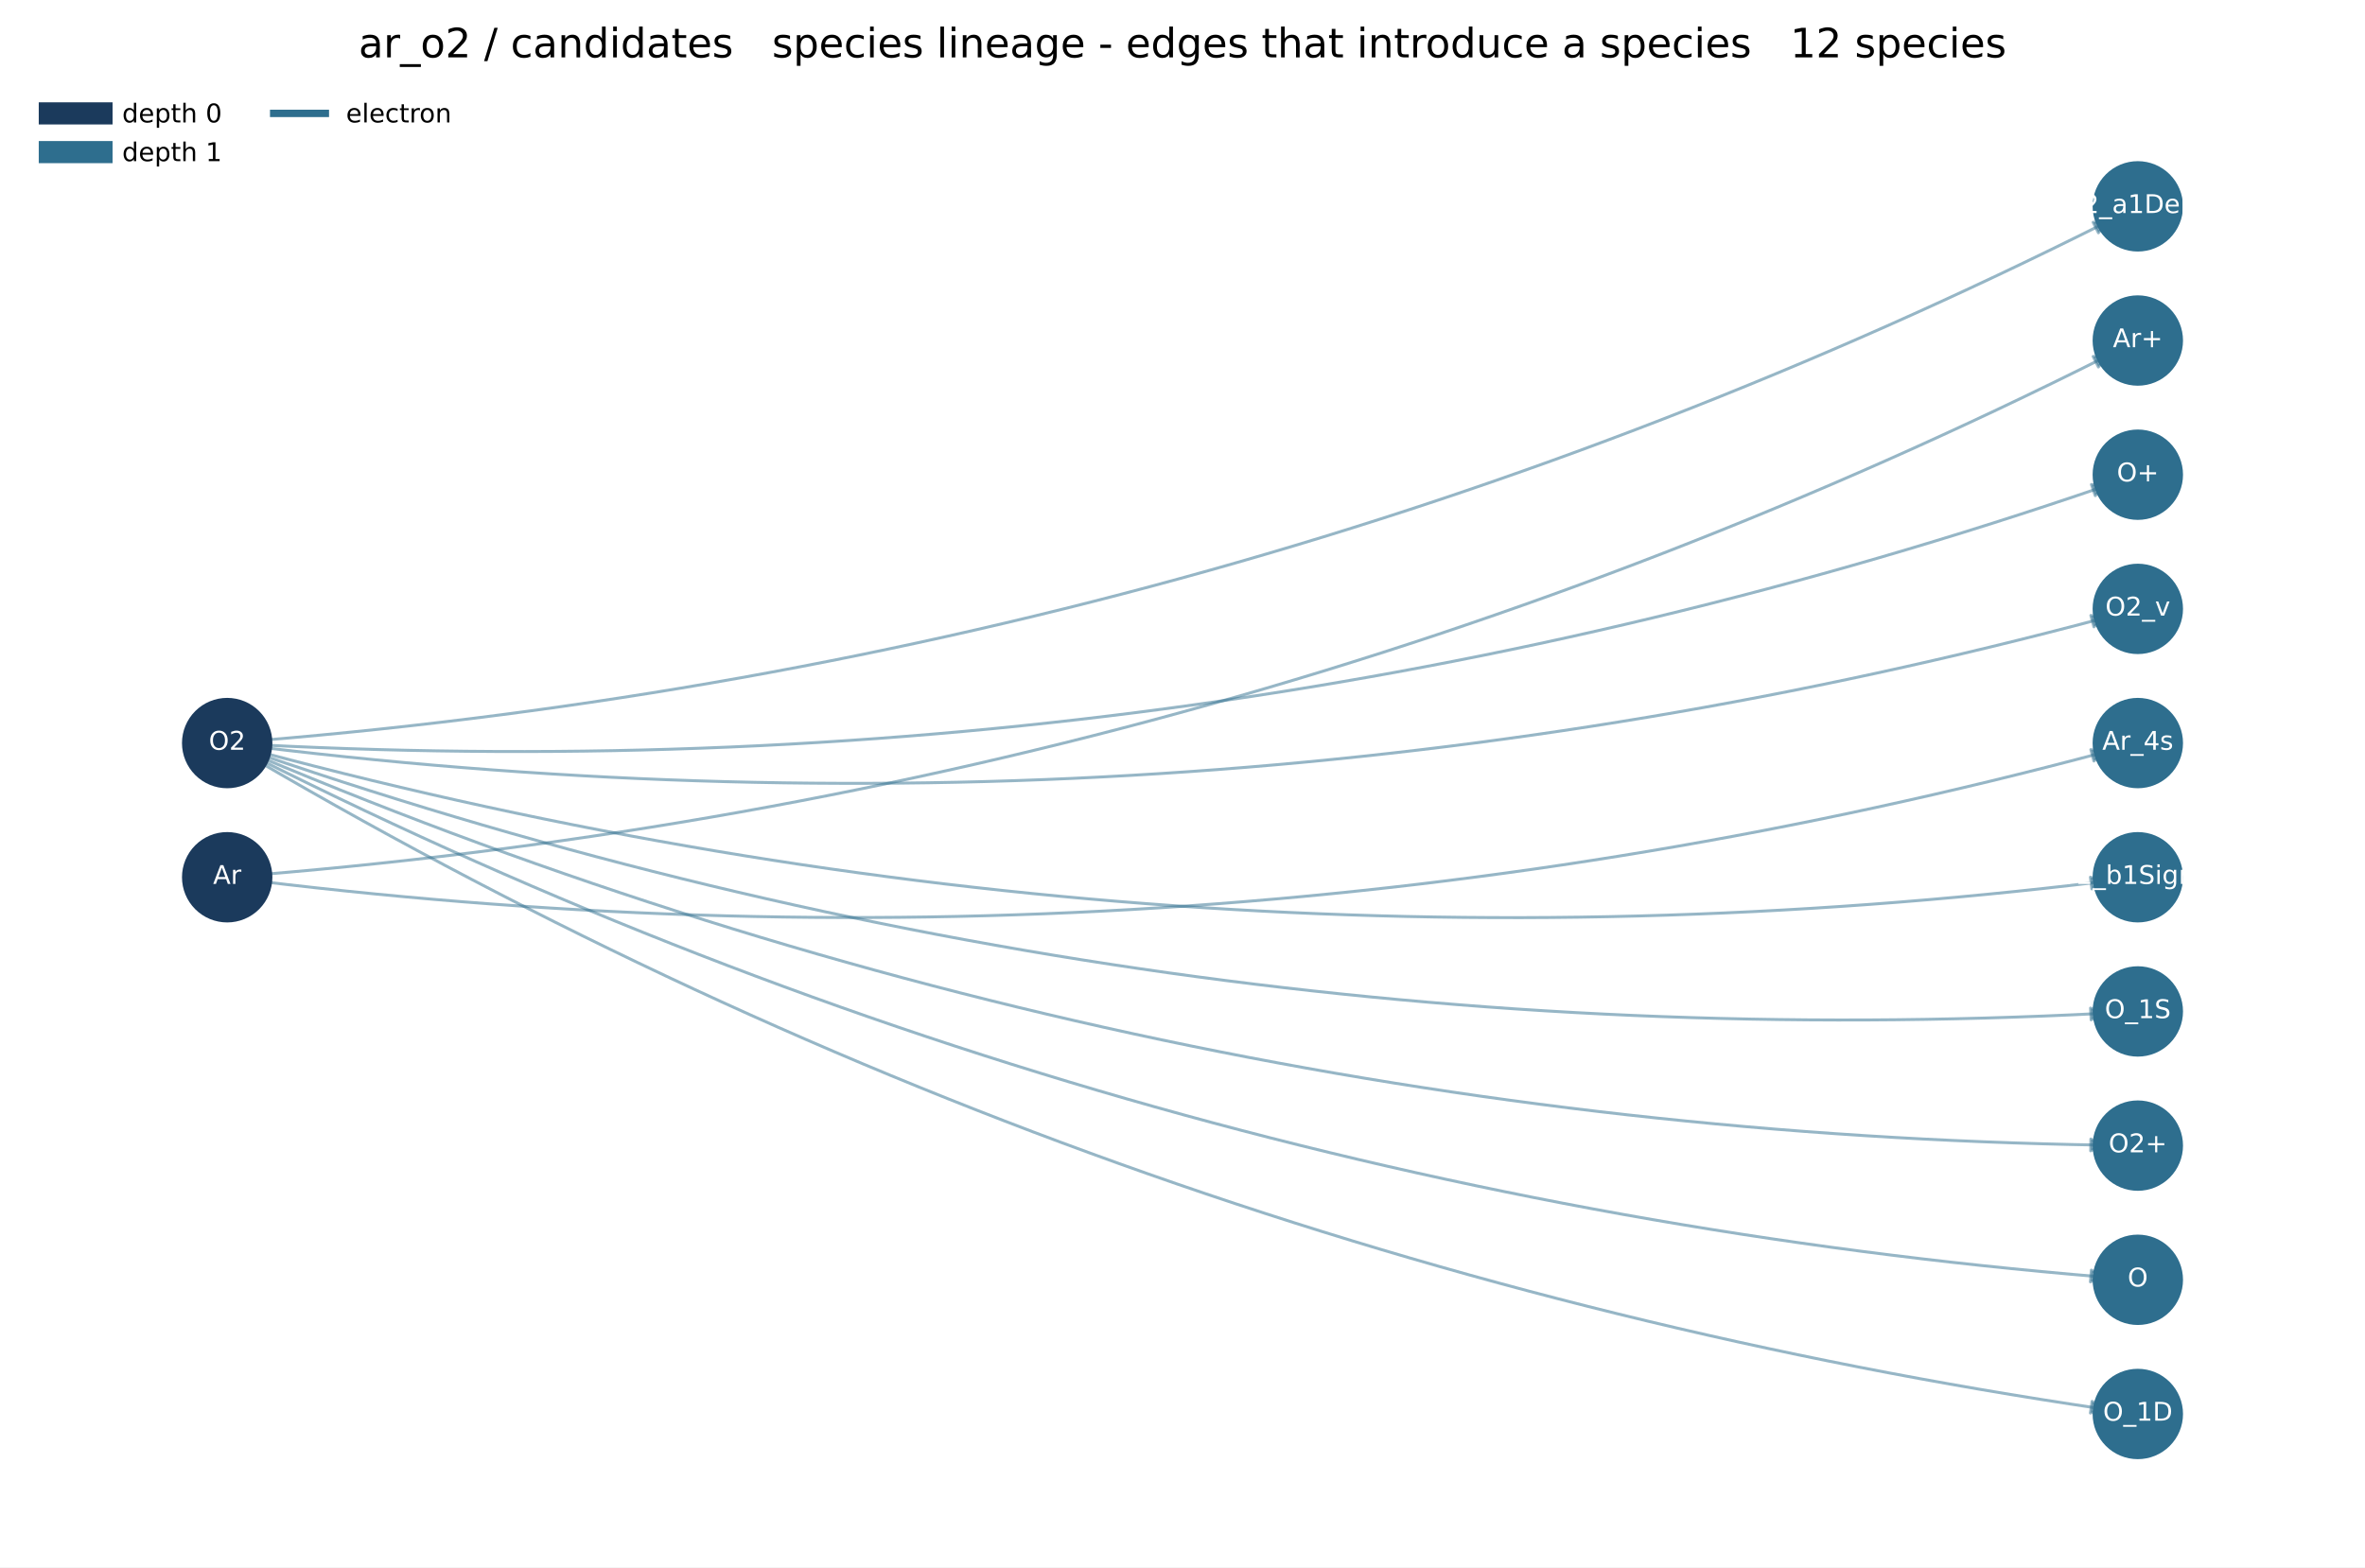
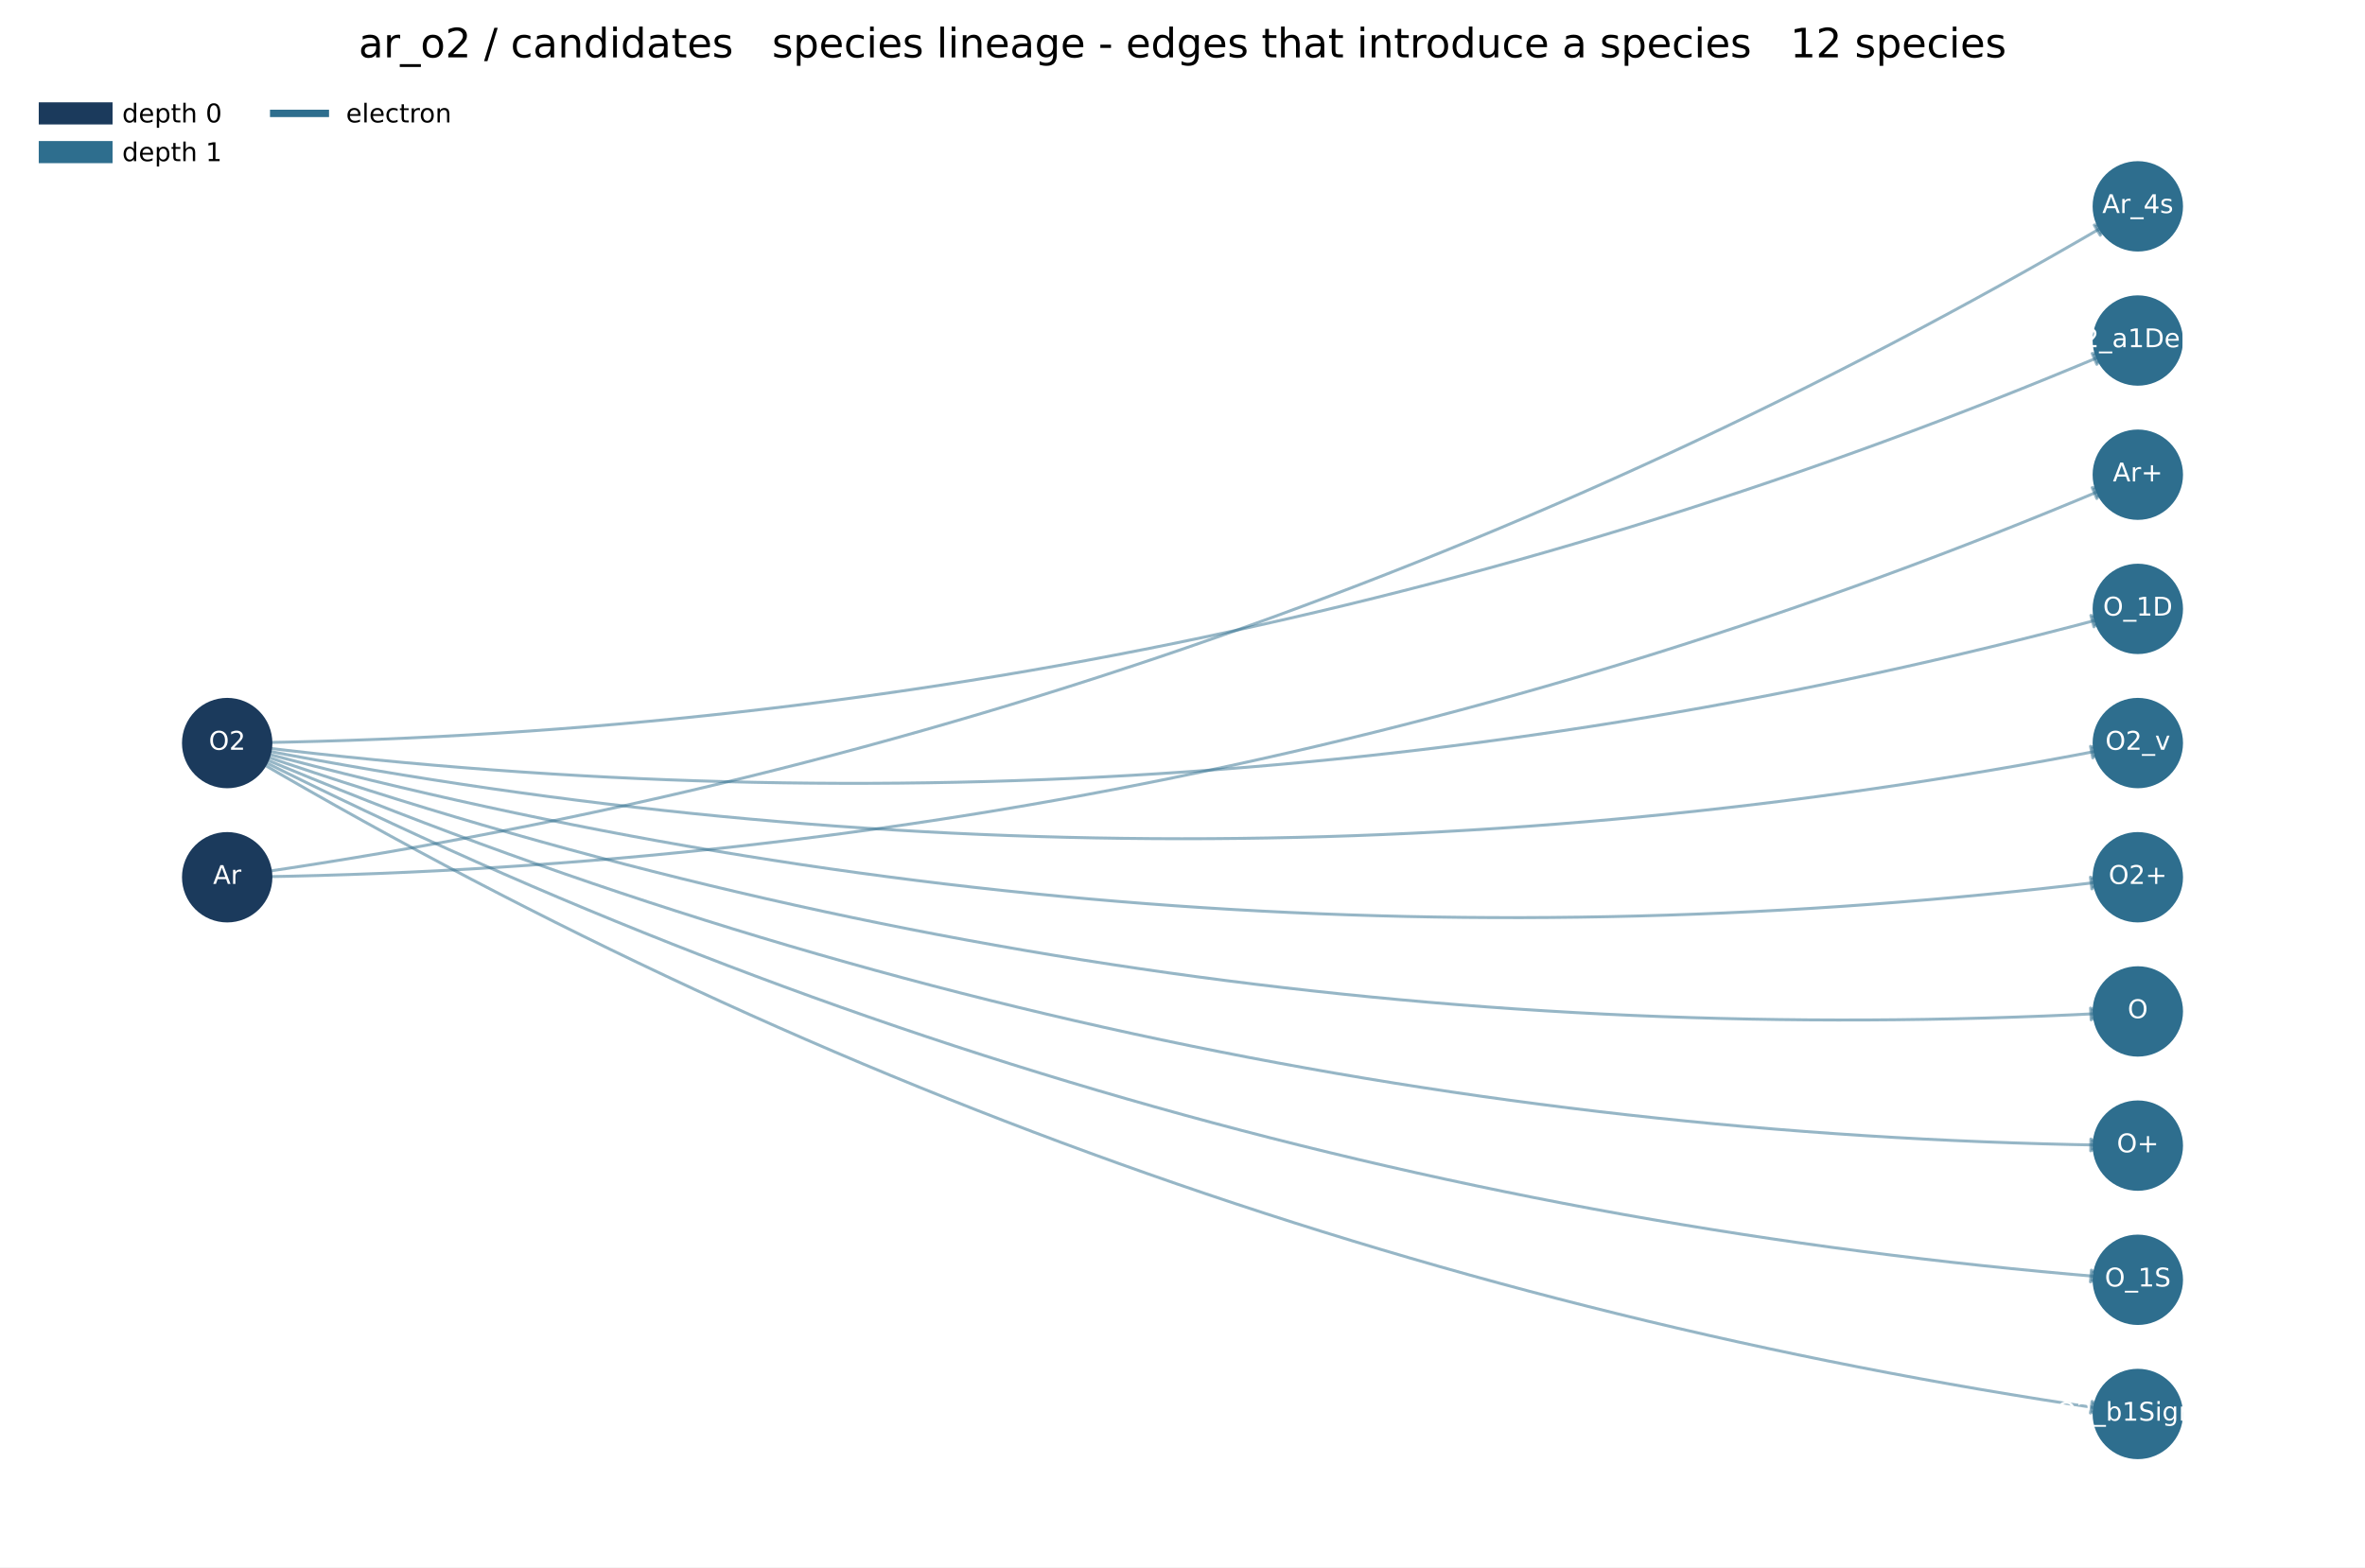
<svg xmlns="http://www.w3.org/2000/svg" xmlns:xlink="http://www.w3.org/1999/xlink" width="640.8pt" height="424.801pt" viewBox="0 0 640.8 424.801" version="1.1">
  <defs>
    <style type="text/css">*{stroke-linejoin: round; stroke-linecap: butt}</style>
  </defs>
  <g id="figure_1">
    <g id="patch_1">
      <path d="M 0 424.801  L 640.8 424.801  L 640.8 0  L 0 0  z " style="fill: #ffffff" />
    </g>
    <g id="axes_1">
      <g id="patch_2">
-         <path d="M 70.154 238.836  Q 323.923 269.68 570.023 203.889  " clip-path="url(#p7e09a25375)" style="fill: none; stroke: #2e6e8e; stroke-opacity: 0.5; stroke-width: 0.8; stroke-linecap: round" />
-         <path d="M 566.518 203.17  L 570.023 203.889  L 567.345 206.261  z " clip-path="url(#p7e09a25375)" style="fill: #2e6e8e; fill-opacity: 0.5; stroke: #2e6e8e; stroke-opacity: 0.5; stroke-width: 0.8; stroke-linecap: round" />
+         <path d="M 70.125 236.526  Q 338.029 197.035 571.011 60.77  " clip-path="url(#pfaa861b719)" style="fill: none; stroke: #2e6e8e; stroke-opacity: 0.5; stroke-width: 0.8; stroke-linecap: round" />
+         <path d="M 567.441 61.005  L 571.011 60.77  L 569.057 63.767  z " clip-path="url(#pfaa861b719)" style="fill: #2e6e8e; fill-opacity: 0.5; stroke: #2e6e8e; stroke-opacity: 0.5; stroke-width: 0.8; stroke-linecap: round" />
      </g>
      <g id="patch_3">
-         <path d="M 70.189 237.075  Q 334.493 215.187 570.714 96.604  " clip-path="url(#p7e09a25375)" style="fill: none; stroke: #2e6e8e; stroke-opacity: 0.5; stroke-width: 0.8; stroke-linecap: round" />
-         <path d="M 567.136 96.61  L 570.714 96.604  L 568.572 99.47  z " clip-path="url(#p7e09a25375)" style="fill: #2e6e8e; fill-opacity: 0.5; stroke: #2e6e8e; stroke-opacity: 0.5; stroke-width: 0.8; stroke-linecap: round" />
+         <path d="M 70.216 237.647  Q 330.966 233.345 570.451 132.396  " clip-path="url(#pfaa861b719)" style="fill: none; stroke: #2e6e8e; stroke-opacity: 0.5; stroke-width: 0.8; stroke-linecap: round" />
+         <path d="M 566.881 132.164  L 570.451 132.396  L 568.124 135.113  z " clip-path="url(#pfaa861b719)" style="fill: #2e6e8e; fill-opacity: 0.5; stroke: #2e6e8e; stroke-opacity: 0.5; stroke-width: 0.8; stroke-linecap: round" />
      </g>
      <g id="patch_4">
-         <path d="M 70.189 200.707  Q 334.493 178.819 570.714 60.237  " clip-path="url(#p7e09a25375)" style="fill: none; stroke: #2e6e8e; stroke-opacity: 0.5; stroke-width: 0.8; stroke-linecap: round" />
-         <path d="M 567.136 60.243  L 570.714 60.237  L 568.572 63.102  z " clip-path="url(#p7e09a25375)" style="fill: #2e6e8e; fill-opacity: 0.5; stroke: #2e6e8e; stroke-opacity: 0.5; stroke-width: 0.8; stroke-linecap: round" />
+         <path d="M 70.216 201.28  Q 330.966 196.977 570.451 96.028  " clip-path="url(#pfaa861b719)" style="fill: none; stroke: #2e6e8e; stroke-opacity: 0.5; stroke-width: 0.8; stroke-linecap: round" />
+         <path d="M 566.881 95.797  L 570.451 96.028  L 568.124 98.746  z " clip-path="url(#pfaa861b719)" style="fill: #2e6e8e; fill-opacity: 0.5; stroke: #2e6e8e; stroke-opacity: 0.5; stroke-width: 0.8; stroke-linecap: round" />
      </g>
      <g id="patch_5">
-         <path d="M 69.92 203.66  Q 316.884 269.681 569.765 238.943  " clip-path="url(#p7e09a25375)" style="fill: none; stroke: #2e6e8e; stroke-opacity: 0.5; stroke-width: 0.8; stroke-linecap: round" />
-         <path d="M 566.395 237.741  L 569.765 238.943  L 566.781 240.917  z " clip-path="url(#p7e09a25375)" style="fill: #2e6e8e; fill-opacity: 0.5; stroke: #2e6e8e; stroke-opacity: 0.5; stroke-width: 0.8; stroke-linecap: round" />
+         <path d="M 69.017 205.789  Q 302.77 342.505 569.79 381.866  " clip-path="url(#pfaa861b719)" style="fill: none; stroke: #2e6e8e; stroke-opacity: 0.5; stroke-width: 0.8; stroke-linecap: round" />
+         <path d="M 566.857 379.817  L 569.79 381.866  L 566.391 382.982  z " clip-path="url(#pfaa861b719)" style="fill: #2e6e8e; fill-opacity: 0.5; stroke: #2e6e8e; stroke-opacity: 0.5; stroke-width: 0.8; stroke-linecap: round" />
      </g>
      <g id="patch_6">
-         <path d="M 69.526 204.784  Q 309.835 306.08 569.691 310.368  " clip-path="url(#p7e09a25375)" style="fill: none; stroke: #2e6e8e; stroke-opacity: 0.5; stroke-width: 0.8; stroke-linecap: round" />
-         <path d="M 566.518 308.715  L 569.691 310.368  L 566.465 311.915  z " clip-path="url(#p7e09a25375)" style="fill: #2e6e8e; fill-opacity: 0.5; stroke: #2e6e8e; stroke-opacity: 0.5; stroke-width: 0.8; stroke-linecap: round" />
+         <path d="M 69.92 203.66  Q 316.884 269.681 569.765 238.943  " clip-path="url(#pfaa861b719)" style="fill: none; stroke: #2e6e8e; stroke-opacity: 0.5; stroke-width: 0.8; stroke-linecap: round" />
+         <path d="M 566.395 237.741  L 569.765 238.943  L 566.781 240.917  z " clip-path="url(#pfaa861b719)" style="fill: #2e6e8e; fill-opacity: 0.5; stroke: #2e6e8e; stroke-opacity: 0.5; stroke-width: 0.8; stroke-linecap: round" />
      </g>
      <g id="patch_7">
-         <path d="M 69.284 205.304  Q 306.304 324.289 569.716 346.103  " clip-path="url(#p7e09a25375)" style="fill: none; stroke: #2e6e8e; stroke-opacity: 0.5; stroke-width: 0.8; stroke-linecap: round" />
-         <path d="M 566.659 344.245  L 569.716 346.103  L 566.395 347.434  z " clip-path="url(#p7e09a25375)" style="fill: #2e6e8e; fill-opacity: 0.5; stroke: #2e6e8e; stroke-opacity: 0.5; stroke-width: 0.8; stroke-linecap: round" />
+         <path d="M 69.741 204.234  Q 313.361 287.877 569.705 274.65  " clip-path="url(#pfaa861b719)" style="fill: none; stroke: #2e6e8e; stroke-opacity: 0.5; stroke-width: 0.8; stroke-linecap: round" />
+         <path d="M 566.427 273.217  L 569.705 274.65  L 566.592 276.413  z " clip-path="url(#pfaa861b719)" style="fill: #2e6e8e; fill-opacity: 0.5; stroke: #2e6e8e; stroke-opacity: 0.5; stroke-width: 0.8; stroke-linecap: round" />
      </g>
      <g id="patch_8">
-         <path d="M 69.017 205.789  Q 302.77 342.505 569.79 381.866  " clip-path="url(#p7e09a25375)" style="fill: none; stroke: #2e6e8e; stroke-opacity: 0.5; stroke-width: 0.8; stroke-linecap: round" />
-         <path d="M 566.857 379.817  L 569.79 381.866  L 566.391 382.982  z " clip-path="url(#p7e09a25375)" style="fill: #2e6e8e; fill-opacity: 0.5; stroke: #2e6e8e; stroke-opacity: 0.5; stroke-width: 0.8; stroke-linecap: round" />
+         <path d="M 70.154 202.468  Q 323.923 233.313 570.023 167.521  " clip-path="url(#pfaa861b719)" style="fill: none; stroke: #2e6e8e; stroke-opacity: 0.5; stroke-width: 0.8; stroke-linecap: round" />
+         <path d="M 566.518 166.802  L 570.023 167.521  L 567.345 169.894  z " clip-path="url(#pfaa861b719)" style="fill: #2e6e8e; fill-opacity: 0.5; stroke: #2e6e8e; stroke-opacity: 0.5; stroke-width: 0.8; stroke-linecap: round" />
      </g>
      <g id="patch_9">
-         <path d="M 70.154 202.468  Q 323.923 233.313 570.023 167.521  " clip-path="url(#p7e09a25375)" style="fill: none; stroke: #2e6e8e; stroke-opacity: 0.5; stroke-width: 0.8; stroke-linecap: round" />
-         <path d="M 566.518 166.802  L 570.023 167.521  L 567.345 169.894  z " clip-path="url(#p7e09a25375)" style="fill: #2e6e8e; fill-opacity: 0.5; stroke: #2e6e8e; stroke-opacity: 0.5; stroke-width: 0.8; stroke-linecap: round" />
+         <path d="M 70.053 203.067  Q 320.4 251.493 569.869 203.237  " clip-path="url(#pfaa861b719)" style="fill: none; stroke: #2e6e8e; stroke-opacity: 0.5; stroke-width: 0.8; stroke-linecap: round" />
+         <path d="M 566.423 202.274  L 569.869 203.237  L 567.031 205.416  z " clip-path="url(#pfaa861b719)" style="fill: #2e6e8e; fill-opacity: 0.5; stroke: #2e6e8e; stroke-opacity: 0.5; stroke-width: 0.8; stroke-linecap: round" />
      </g>
      <g id="patch_10">
-         <path d="M 70.206 201.869  Q 327.443 215.141 570.218 131.788  " clip-path="url(#p7e09a25375)" style="fill: none; stroke: #2e6e8e; stroke-opacity: 0.5; stroke-width: 0.8; stroke-linecap: round" />
-         <path d="M 566.671 131.314  L 570.218 131.788  L 567.711 134.341  z " clip-path="url(#p7e09a25375)" style="fill: #2e6e8e; fill-opacity: 0.5; stroke: #2e6e8e; stroke-opacity: 0.5; stroke-width: 0.8; stroke-linecap: round" />
+         <path d="M 69.526 204.784  Q 309.835 306.08 569.691 310.368  " clip-path="url(#pfaa861b719)" style="fill: none; stroke: #2e6e8e; stroke-opacity: 0.5; stroke-width: 0.8; stroke-linecap: round" />
+         <path d="M 566.518 308.715  L 569.691 310.368  L 566.465 311.915  z " clip-path="url(#pfaa861b719)" style="fill: #2e6e8e; fill-opacity: 0.5; stroke: #2e6e8e; stroke-opacity: 0.5; stroke-width: 0.8; stroke-linecap: round" />
      </g>
      <g id="patch_11">
-         <path d="M 69.741 204.234  Q 313.361 287.877 569.705 274.65  " clip-path="url(#p7e09a25375)" style="fill: none; stroke: #2e6e8e; stroke-opacity: 0.5; stroke-width: 0.8; stroke-linecap: round" />
-         <path d="M 566.427 273.217  L 569.705 274.65  L 566.592 276.413  z " clip-path="url(#p7e09a25375)" style="fill: #2e6e8e; fill-opacity: 0.5; stroke: #2e6e8e; stroke-opacity: 0.5; stroke-width: 0.8; stroke-linecap: round" />
+         <path d="M 69.284 205.304  Q 306.304 324.289 569.716 346.103  " clip-path="url(#pfaa861b719)" style="fill: none; stroke: #2e6e8e; stroke-opacity: 0.5; stroke-width: 0.8; stroke-linecap: round" />
+         <path d="M 566.659 344.245  L 569.716 346.103  L 566.395 347.434  z " clip-path="url(#pfaa861b719)" style="fill: #2e6e8e; fill-opacity: 0.5; stroke: #2e6e8e; stroke-opacity: 0.5; stroke-width: 0.8; stroke-linecap: round" />
      </g>
      <g id="PathCollection_1">
        <defs>
-           <path id="C0_0_746ba64395" d="M 0 12.247  C 3.248 12.247 6.364 10.957 8.66 8.66  C 10.957 6.364 12.247 3.248 12.247 -0  C 12.247 -3.248 10.957 -6.364 8.66 -8.66  C 6.364 -10.957 3.248 -12.247 0 -12.247  C -3.248 -12.247 -6.364 -10.957 -8.66 -8.66  C -10.957 -6.364 -12.247 -3.248 -12.247 0  C -12.247 3.248 -10.957 6.364 -8.66 8.66  C -6.364 10.957 -3.248 12.247 0 12.247  z " />
+           <path id="C0_0_d42d33bfbb" d="M 0 12.247  C 3.248 12.247 6.364 10.957 8.66 8.66  C 10.957 6.364 12.247 3.248 12.247 -0  C 12.247 -3.248 10.957 -6.364 8.66 -8.66  C 6.364 -10.957 3.248 -12.247 0 -12.247  C -3.248 -12.247 -6.364 -10.957 -8.66 -8.66  C -10.957 -6.364 -12.247 -3.248 -12.247 0  C -12.247 3.248 -10.957 6.364 -8.66 8.66  C -6.364 10.957 -3.248 12.247 0 12.247  z " />
        </defs>
-         <g clip-path="url(#p7e09a25375)">
-           <use xlink:href="#C0_0_746ba64395" x="61.557" y="237.763" style="fill: #1b3a5c" />
-         </g>
-         <g clip-path="url(#p7e09a25375)">
-           <use xlink:href="#C0_0_746ba64395" x="579.243" y="92.293" style="fill: #2e6e8e" />
-         </g>
-         <g clip-path="url(#p7e09a25375)">
-           <use xlink:href="#C0_0_746ba64395" x="579.243" y="201.396" style="fill: #2e6e8e" />
-         </g>
-         <g clip-path="url(#p7e09a25375)">
-           <use xlink:href="#C0_0_746ba64395" x="579.243" y="346.866" style="fill: #2e6e8e" />
-         </g>
-         <g clip-path="url(#p7e09a25375)">
-           <use xlink:href="#C0_0_746ba64395" x="579.243" y="128.661" style="fill: #2e6e8e" />
-         </g>
-         <g clip-path="url(#p7e09a25375)">
-           <use xlink:href="#C0_0_746ba64395" x="61.557" y="201.396" style="fill: #1b3a5c" />
-         </g>
-         <g clip-path="url(#p7e09a25375)">
-           <use xlink:href="#C0_0_746ba64395" x="579.243" y="310.498" style="fill: #2e6e8e" />
-         </g>
-         <g clip-path="url(#p7e09a25375)">
-           <use xlink:href="#C0_0_746ba64395" x="579.243" y="55.926" style="fill: #2e6e8e" />
-         </g>
-         <g clip-path="url(#p7e09a25375)">
-           <use xlink:href="#C0_0_746ba64395" x="579.243" y="237.763" style="fill: #2e6e8e" />
-         </g>
-         <g clip-path="url(#p7e09a25375)">
-           <use xlink:href="#C0_0_746ba64395" x="579.243" y="165.028" style="fill: #2e6e8e" />
-         </g>
-         <g clip-path="url(#p7e09a25375)">
-           <use xlink:href="#C0_0_746ba64395" x="579.243" y="383.234" style="fill: #2e6e8e" />
-         </g>
-         <g clip-path="url(#p7e09a25375)">
-           <use xlink:href="#C0_0_746ba64395" x="579.243" y="274.131" style="fill: #2e6e8e" />
+         <g clip-path="url(#pfaa861b719)">
+           <use xlink:href="#C0_0_d42d33bfbb" x="61.557" y="237.763" style="fill: #1b3a5c" />
+         </g>
+         <g clip-path="url(#pfaa861b719)">
+           <use xlink:href="#C0_0_d42d33bfbb" x="579.243" y="128.661" style="fill: #2e6e8e" />
+         </g>
+         <g clip-path="url(#pfaa861b719)">
+           <use xlink:href="#C0_0_d42d33bfbb" x="579.243" y="55.926" style="fill: #2e6e8e" />
+         </g>
+         <g clip-path="url(#pfaa861b719)">
+           <use xlink:href="#C0_0_d42d33bfbb" x="579.243" y="274.131" style="fill: #2e6e8e" />
+         </g>
+         <g clip-path="url(#pfaa861b719)">
+           <use xlink:href="#C0_0_d42d33bfbb" x="579.243" y="310.498" style="fill: #2e6e8e" />
+         </g>
+         <g clip-path="url(#pfaa861b719)">
+           <use xlink:href="#C0_0_d42d33bfbb" x="61.557" y="201.396" style="fill: #1b3a5c" />
+         </g>
+         <g clip-path="url(#pfaa861b719)">
+           <use xlink:href="#C0_0_d42d33bfbb" x="579.243" y="237.763" style="fill: #2e6e8e" />
+         </g>
+         <g clip-path="url(#pfaa861b719)">
+           <use xlink:href="#C0_0_d42d33bfbb" x="579.243" y="92.293" style="fill: #2e6e8e" />
+         </g>
+         <g clip-path="url(#pfaa861b719)">
+           <use xlink:href="#C0_0_d42d33bfbb" x="579.243" y="383.234" style="fill: #2e6e8e" />
+         </g>
+         <g clip-path="url(#pfaa861b719)">
+           <use xlink:href="#C0_0_d42d33bfbb" x="579.243" y="201.396" style="fill: #2e6e8e" />
+         </g>
+         <g clip-path="url(#pfaa861b719)">
+           <use xlink:href="#C0_0_d42d33bfbb" x="579.243" y="165.028" style="fill: #2e6e8e" />
+         </g>
+         <g clip-path="url(#pfaa861b719)">
+           <use xlink:href="#C0_0_d42d33bfbb" x="579.243" y="346.866" style="fill: #2e6e8e" />
        </g>
      </g>
      <g id="text_1">
-         <g clip-path="url(#p7e09a25375)">
+         <g clip-path="url(#pfaa861b719)">
          <g style="fill: #ffffff" transform="translate(57.72398 239.5817) scale(0.07 -0.07)">
            <defs>
              <path id="DejaVuSans-24" d="M 2188 4044  L 1331 1722  L 3047 1722  L 2188 4044  z M 1831 4666  L 2547 4666  L 4325 0  L 3669 0  L 3244 1197  L 1141 1197  L 716 0  L 50 0  L 1831 4666  z " transform="scale(0.015625)" />
              <path id="DejaVuSans-55" d="M 2631 2963  Q 2534 3019 2420 3045  Q 2306 3072 2169 3072  Q 1681 3072 1420 2755  Q 1159 2438 1159 1844  L 1159 0  L 581 0  L 581 3500  L 1159 3500  L 1159 2956  Q 1341 3275 1631 3429  Q 1922 3584 2338 3584  Q 2397 3584 2469 3576  Q 2541 3569 2628 3553  L 2631 2963  z " transform="scale(0.015625)" />
            </defs>
            <use xlink:href="#DejaVuSans-24" />
            <use xlink:href="#DejaVuSans-55" transform="translate(68.40625 0)" />
          </g>
        </g>
      </g>
      <g id="text_2">
-         <g clip-path="url(#p7e09a25375)">
-           <g style="fill: #ffffff" transform="translate(572.477 94.11152) scale(0.07 -0.07)">
+         <g clip-path="url(#pfaa861b719)">
+           <g style="fill: #ffffff" transform="translate(572.477 130.4791) scale(0.07 -0.07)">
            <defs>
              <path id="DejaVuSans-e" d="M 2944 4013  L 2944 2272  L 4684 2272  L 4684 1741  L 2944 1741  L 2944 0  L 2419 0  L 2419 1741  L 678 1741  L 678 2272  L 2419 2272  L 2419 4013  L 2944 4013  z " transform="scale(0.015625)" />
            </defs>
            <use xlink:href="#DejaVuSans-24" />
            <use xlink:href="#DejaVuSans-55" transform="translate(68.40625 0)" />
            <use xlink:href="#DejaVuSans-e" transform="translate(109.5156 0)" />
          </g>
        </g>
      </g>
      <g id="text_3">
-         <g clip-path="url(#p7e09a25375)">
-           <g style="fill: #ffffff" transform="translate(569.6098 203.2142) scale(0.07 -0.07)">
+         <g clip-path="url(#pfaa861b719)">
+           <g style="fill: #ffffff" transform="translate(569.6098 57.74397) scale(0.07 -0.07)">
            <defs>
              <path id="DejaVuSans-42" d="M 3263 -1063  L 3263 -1509  L -63 -1509  L -63 -1063  L 3263 -1063  z " transform="scale(0.015625)" />
              <path id="DejaVuSans-17" d="M 2419 4116  L 825 1625  L 2419 1625  L 2419 4116  z M 2253 4666  L 3047 4666  L 3047 1625  L 3713 1625  L 3713 1100  L 3047 1100  L 3047 0  L 2419 0  L 2419 1100  L 313 1100  L 313 1709  L 2253 4666  z " transform="scale(0.015625)" />
              <path id="DejaVuSans-56" d="M 2834 3397  L 2834 2853  Q 2591 2978 2328 3040  Q 2066 3103 1784 3103  Q 1356 3103 1142 2972  Q 928 2841 928 2578  Q 928 2378 1081 2264  Q 1234 2150 1697 2047  L 1894 2003  Q 2506 1872 2764 1633  Q 3022 1394 3022 966  Q 3022 478 2636 193  Q 2250 -91 1575 -91  Q 1294 -91 989 -36  Q 684 19 347 128  L 347 722  Q 666 556 975 473  Q 1284 391 1588 391  Q 1994 391 2212 530  Q 2431 669 2431 922  Q 2431 1156 2273 1281  Q 2116 1406 1581 1522  L 1381 1569  Q 847 1681 609 1914  Q 372 2147 372 2553  Q 372 3047 722 3315  Q 1072 3584 1716 3584  Q 2034 3584 2315 3537  Q 2597 3491 2834 3397  z " transform="scale(0.015625)" />
            </defs>
            <use xlink:href="#DejaVuSans-24" />
            <use xlink:href="#DejaVuSans-55" transform="translate(68.40625 0)" />
            <use xlink:href="#DejaVuSans-42" transform="translate(109.5156 0)" />
            <use xlink:href="#DejaVuSans-17" transform="translate(159.5156 0)" />
            <use xlink:href="#DejaVuSans-56" transform="translate(223.1406 0)" />
          </g>
        </g>
      </g>
      <g id="text_4">
-         <g clip-path="url(#p7e09a25375)">
-           <g style="fill: #ffffff" transform="translate(576.4878 348.6843) scale(0.07 -0.07)">
+         <g clip-path="url(#pfaa861b719)">
+           <g style="fill: #ffffff" transform="translate(576.4878 275.9492) scale(0.07 -0.07)">
            <defs>
              <path id="DejaVuSans-32" d="M 2522 4238  Q 1834 4238 1429 3725  Q 1025 3213 1025 2328  Q 1025 1447 1429 934  Q 1834 422 2522 422  Q 3209 422 3611 934  Q 4013 1447 4013 2328  Q 4013 3213 3611 3725  Q 3209 4238 2522 4238  z M 2522 4750  Q 3503 4750 4090 4092  Q 4678 3434 4678 2328  Q 4678 1225 4090 567  Q 3503 -91 2522 -91  Q 1538 -91 948 565  Q 359 1222 359 2328  Q 359 3434 948 4092  Q 1538 4750 2522 4750  z " transform="scale(0.015625)" />
            </defs>
            <use xlink:href="#DejaVuSans-32" />
          </g>
        </g>
      </g>
      <g id="text_5">
-         <g clip-path="url(#p7e09a25375)">
-           <g style="fill: #ffffff" transform="translate(573.5549 130.4791) scale(0.07 -0.07)">
+         <g clip-path="url(#pfaa861b719)">
+           <g style="fill: #ffffff" transform="translate(573.5549 312.3168) scale(0.07 -0.07)">
            <use xlink:href="#DejaVuSans-32" />
            <use xlink:href="#DejaVuSans-e" transform="translate(78.71875 0)" />
          </g>
        </g>
      </g>
      <g id="text_6">
-         <g clip-path="url(#p7e09a25375)">
+         <g clip-path="url(#pfaa861b719)">
          <g style="fill: #ffffff" transform="translate(56.57499 203.2142) scale(0.07 -0.07)">
            <defs>
              <path id="DejaVuSans-15" d="M 1228 531  L 3431 531  L 3431 0  L 469 0  L 469 531  Q 828 903 1448 1529  Q 2069 2156 2228 2338  Q 2531 2678 2651 2914  Q 2772 3150 2772 3378  Q 2772 3750 2511 3984  Q 2250 4219 1831 4219  Q 1534 4219 1204 4116  Q 875 4013 500 3803  L 500 4441  Q 881 4594 1212 4672  Q 1544 4750 1819 4750  Q 2544 4750 2975 4387  Q 3406 4025 3406 3419  Q 3406 3131 3298 2873  Q 3191 2616 2906 2266  Q 2828 2175 2409 1742  Q 1991 1309 1228 531  z " transform="scale(0.015625)" />
            </defs>
            <use xlink:href="#DejaVuSans-32" />
            <use xlink:href="#DejaVuSans-15" transform="translate(78.71875 0)" />
          </g>
        </g>
      </g>
      <g id="text_7">
-         <g clip-path="url(#p7e09a25375)">
-           <g style="fill: #ffffff" transform="translate(571.3281 312.3168) scale(0.07 -0.07)">
+         <g clip-path="url(#pfaa861b719)">
+           <g style="fill: #ffffff" transform="translate(571.3281 239.5817) scale(0.07 -0.07)">
            <use xlink:href="#DejaVuSans-32" />
            <use xlink:href="#DejaVuSans-15" transform="translate(78.71875 0)" />
            <use xlink:href="#DejaVuSans-e" transform="translate(142.3438 0)" />
          </g>
        </g>
      </g>
      <g id="text_8">
-         <g clip-path="url(#p7e09a25375)">
-           <g style="fill: #ffffff" transform="translate(558.8013 57.74424) scale(0.07 -0.07)">
+         <g clip-path="url(#pfaa861b719)">
+           <g style="fill: #ffffff" transform="translate(558.8013 94.11179) scale(0.07 -0.07)">
            <defs>
              <path id="DejaVuSans-44" d="M 2194 1759  Q 1497 1759 1228 1600  Q 959 1441 959 1056  Q 959 750 1161 570  Q 1363 391 1709 391  Q 2188 391 2477 730  Q 2766 1069 2766 1631  L 2766 1759  L 2194 1759  z M 3341 1997  L 3341 0  L 2766 0  L 2766 531  Q 2569 213 2275 61  Q 1981 -91 1556 -91  Q 1019 -91 701 211  Q 384 513 384 1019  Q 384 1609 779 1909  Q 1175 2209 1959 2209  L 2766 2209  L 2766 2266  Q 2766 2663 2505 2880  Q 2244 3097 1772 3097  Q 1472 3097 1187 3025  Q 903 2953 641 2809  L 641 3341  Q 956 3463 1253 3523  Q 1550 3584 1831 3584  Q 2591 3584 2966 3190  Q 3341 2797 3341 1997  z " transform="scale(0.015625)" />
              <path id="DejaVuSans-14" d="M 794 531  L 1825 531  L 1825 4091  L 703 3866  L 703 4441  L 1819 4666  L 2450 4666  L 2450 531  L 3481 531  L 3481 0  L 794 0  L 794 531  z " transform="scale(0.015625)" />
              <path id="DejaVuSans-27" d="M 1259 4147  L 1259 519  L 2022 519  Q 2988 519 3436 956  Q 3884 1394 3884 2338  Q 3884 3275 3436 3711  Q 2988 4147 2022 4147  L 1259 4147  z M 628 4666  L 1925 4666  Q 3281 4666 3915 4102  Q 4550 3538 4550 2338  Q 4550 1131 3912 565  Q 3275 0 1925 0  L 628 0  L 628 4666  z " transform="scale(0.015625)" />
              <path id="DejaVuSans-48" d="M 3597 1894  L 3597 1613  L 953 1613  Q 991 1019 1311 708  Q 1631 397 2203 397  Q 2534 397 2845 478  Q 3156 559 3463 722  L 3463 178  Q 3153 47 2828 -22  Q 2503 -91 2169 -91  Q 1331 -91 842 396  Q 353 884 353 1716  Q 353 2575 817 3079  Q 1281 3584 2069 3584  Q 2775 3584 3186 3129  Q 3597 2675 3597 1894  z M 3022 2063  Q 3016 2534 2758 2815  Q 2500 3097 2075 3097  Q 1594 3097 1305 2825  Q 1016 2553 972 2059  L 3022 2063  z " transform="scale(0.015625)" />
              <path id="DejaVuSans-4f" d="M 603 4863  L 1178 4863  L 1178 0  L 603 0  L 603 4863  z " transform="scale(0.015625)" />
              <path id="DejaVuSans-57" d="M 1172 4494  L 1172 3500  L 2356 3500  L 2356 3053  L 1172 3053  L 1172 1153  Q 1172 725 1289 603  Q 1406 481 1766 481  L 2356 481  L 2356 0  L 1766 0  Q 1100 0 847 248  Q 594 497 594 1153  L 594 3053  L 172 3053  L 172 3500  L 594 3500  L 594 4494  L 1172 4494  z " transform="scale(0.015625)" />
            </defs>
            <use xlink:href="#DejaVuSans-32" />
            <use xlink:href="#DejaVuSans-15" transform="translate(78.71875 0)" />
            <use xlink:href="#DejaVuSans-42" transform="translate(142.3438 0)" />
            <use xlink:href="#DejaVuSans-44" transform="translate(192.3438 0)" />
            <use xlink:href="#DejaVuSans-14" transform="translate(253.625 0)" />
            <use xlink:href="#DejaVuSans-27" transform="translate(317.25 0)" />
            <use xlink:href="#DejaVuSans-48" transform="translate(394.25 0)" />
            <use xlink:href="#DejaVuSans-4f" transform="translate(455.7812 0)" />
            <use xlink:href="#DejaVuSans-57" transform="translate(483.5625 0)" />
            <use xlink:href="#DejaVuSans-44" transform="translate(522.7656 0)" />
          </g>
        </g>
      </g>
      <g id="text_9">
-         <g clip-path="url(#p7e09a25375)">
-           <g style="fill: #ffffff" transform="translate(557.0918 239.582) scale(0.07 -0.07)">
+         <g clip-path="url(#pfaa861b719)">
+           <g style="fill: #ffffff" transform="translate(557.0918 385.0522) scale(0.07 -0.07)">
            <defs>
              <path id="DejaVuSans-45" d="M 3116 1747  Q 3116 2381 2855 2742  Q 2594 3103 2138 3103  Q 1681 3103 1420 2742  Q 1159 2381 1159 1747  Q 1159 1113 1420 752  Q 1681 391 2138 391  Q 2594 391 2855 752  Q 3116 1113 3116 1747  z M 1159 2969  Q 1341 3281 1617 3432  Q 1894 3584 2278 3584  Q 2916 3584 3314 3078  Q 3713 2572 3713 1747  Q 3713 922 3314 415  Q 2916 -91 2278 -91  Q 1894 -91 1617 61  Q 1341 213 1159 525  L 1159 0  L 581 0  L 581 4863  L 1159 4863  L 1159 2969  z " transform="scale(0.015625)" />
              <path id="DejaVuSans-36" d="M 3425 4513  L 3425 3897  Q 3066 4069 2747 4153  Q 2428 4238 2131 4238  Q 1616 4238 1336 4038  Q 1056 3838 1056 3469  Q 1056 3159 1242 3001  Q 1428 2844 1947 2747  L 2328 2669  Q 3034 2534 3370 2195  Q 3706 1856 3706 1288  Q 3706 609 3251 259  Q 2797 -91 1919 -91  Q 1588 -91 1214 -16  Q 841 59 441 206  L 441 856  Q 825 641 1194 531  Q 1563 422 1919 422  Q 2459 422 2753 634  Q 3047 847 3047 1241  Q 3047 1584 2836 1778  Q 2625 1972 2144 2069  L 1759 2144  Q 1053 2284 737 2584  Q 422 2884 422 3419  Q 422 4038 858 4394  Q 1294 4750 2059 4750  Q 2388 4750 2728 4690  Q 3069 4631 3425 4513  z " transform="scale(0.015625)" />
              <path id="DejaVuSans-4c" d="M 603 3500  L 1178 3500  L 1178 0  L 603 0  L 603 3500  z M 603 4863  L 1178 4863  L 1178 4134  L 603 4134  L 603 4863  z " transform="scale(0.015625)" />
              <path id="DejaVuSans-4a" d="M 2906 1791  Q 2906 2416 2648 2759  Q 2391 3103 1925 3103  Q 1463 3103 1205 2759  Q 947 2416 947 1791  Q 947 1169 1205 825  Q 1463 481 1925 481  Q 2391 481 2648 825  Q 2906 1169 2906 1791  z M 3481 434  Q 3481 -459 3084 -895  Q 2688 -1331 1869 -1331  Q 1566 -1331 1297 -1286  Q 1028 -1241 775 -1147  L 775 -588  Q 1028 -725 1275 -790  Q 1522 -856 1778 -856  Q 2344 -856 2625 -561  Q 2906 -266 2906 331  L 2906 616  Q 2728 306 2450 153  Q 2172 0 1784 0  Q 1141 0 747 490  Q 353 981 353 1791  Q 353 2603 747 3093  Q 1141 3584 1784 3584  Q 2172 3584 2450 3431  Q 2728 3278 2906 2969  L 2906 3500  L 3481 3500  L 3481 434  z " transform="scale(0.015625)" />
              <path id="DejaVuSans-50" d="M 3328 2828  Q 3544 3216 3844 3400  Q 4144 3584 4550 3584  Q 5097 3584 5394 3201  Q 5691 2819 5691 2113  L 5691 0  L 5113 0  L 5113 2094  Q 5113 2597 4934 2840  Q 4756 3084 4391 3084  Q 3944 3084 3684 2787  Q 3425 2491 3425 1978  L 3425 0  L 2847 0  L 2847 2094  Q 2847 2600 2669 2842  Q 2491 3084 2119 3084  Q 1678 3084 1418 2786  Q 1159 2488 1159 1978  L 1159 0  L 581 0  L 581 3500  L 1159 3500  L 1159 2956  Q 1356 3278 1631 3431  Q 1906 3584 2284 3584  Q 2666 3584 2933 3390  Q 3200 3197 3328 2828  z " transform="scale(0.015625)" />
            </defs>
            <use xlink:href="#DejaVuSans-32" />
            <use xlink:href="#DejaVuSans-15" transform="translate(78.71875 0)" />
            <use xlink:href="#DejaVuSans-42" transform="translate(142.3438 0)" />
            <use xlink:href="#DejaVuSans-45" transform="translate(192.3438 0)" />
            <use xlink:href="#DejaVuSans-14" transform="translate(255.8281 0)" />
            <use xlink:href="#DejaVuSans-36" transform="translate(319.4531 0)" />
            <use xlink:href="#DejaVuSans-4c" transform="translate(382.9375 0)" />
            <use xlink:href="#DejaVuSans-4a" transform="translate(410.7188 0)" />
            <use xlink:href="#DejaVuSans-50" transform="translate(474.2031 0)" />
            <use xlink:href="#DejaVuSans-44" transform="translate(571.6094 0)" />
          </g>
        </g>
      </g>
      <g id="text_10">
-         <g clip-path="url(#p7e09a25375)">
-           <g style="fill: #ffffff" transform="translate(570.4394 166.8466) scale(0.07 -0.07)">
+         <g clip-path="url(#pfaa861b719)">
+           <g style="fill: #ffffff" transform="translate(570.4394 203.2142) scale(0.07 -0.07)">
            <defs>
              <path id="DejaVuSans-59" d="M 191 3500  L 800 3500  L 1894 563  L 2988 3500  L 3597 3500  L 2284 0  L 1503 0  L 191 3500  z " transform="scale(0.015625)" />
            </defs>
            <use xlink:href="#DejaVuSans-32" />
            <use xlink:href="#DejaVuSans-15" transform="translate(78.71875 0)" />
            <use xlink:href="#DejaVuSans-42" transform="translate(142.3438 0)" />
            <use xlink:href="#DejaVuSans-59" transform="translate(192.3438 0)" />
          </g>
        </g>
      </g>
      <g id="text_11">
-         <g clip-path="url(#p7e09a25375)">
-           <g style="fill: #ffffff" transform="translate(569.8159 385.0519) scale(0.07 -0.07)">
+         <g clip-path="url(#pfaa861b719)">
+           <g style="fill: #ffffff" transform="translate(569.8159 166.8466) scale(0.07 -0.07)">
            <use xlink:href="#DejaVuSans-32" />
            <use xlink:href="#DejaVuSans-42" transform="translate(78.71875 0)" />
            <use xlink:href="#DejaVuSans-14" transform="translate(128.7188 0)" />
            <use xlink:href="#DejaVuSans-27" transform="translate(192.3438 0)" />
          </g>
        </g>
      </g>
      <g id="text_12">
-         <g clip-path="url(#p7e09a25375)">
-           <g style="fill: #ffffff" transform="translate(570.289 275.9492) scale(0.07 -0.07)">
+         <g clip-path="url(#pfaa861b719)">
+           <g style="fill: #ffffff" transform="translate(570.289 348.6843) scale(0.07 -0.07)">
            <use xlink:href="#DejaVuSans-32" />
            <use xlink:href="#DejaVuSans-42" transform="translate(78.71875 0)" />
            <use xlink:href="#DejaVuSans-14" transform="translate(128.7188 0)" />
            <use xlink:href="#DejaVuSans-36" transform="translate(192.3438 0)" />
          </g>
        </g>
      </g>
      <g id="text_13">
        <g transform="translate(97.16703 15.55828) scale(0.11 -0.11)">
          <defs>
            <path id="DejaVuSans-52" d="M 1959 3097  Q 1497 3097 1228 2736  Q 959 2375 959 1747  Q 959 1119 1226 758  Q 1494 397 1959 397  Q 2419 397 2687 759  Q 2956 1122 2956 1747  Q 2956 2369 2687 2733  Q 2419 3097 1959 3097  z M 1959 3584  Q 2709 3584 3137 3096  Q 3566 2609 3566 1747  Q 3566 888 3137 398  Q 2709 -91 1959 -91  Q 1206 -91 779 398  Q 353 888 353 1747  Q 353 2609 779 3096  Q 1206 3584 1959 3584  z " transform="scale(0.015625)" />
            <path id="DejaVuSans-3" transform="scale(0.015625)" />
            <path id="DejaVuSans-12" d="M 1625 4666  L 2156 4666  L 531 -594  L 0 -594  L 1625 4666  z " transform="scale(0.015625)" />
            <path id="DejaVuSans-46" d="M 3122 3366  L 3122 2828  Q 2878 2963 2633 3030  Q 2388 3097 2138 3097  Q 1578 3097 1268 2742  Q 959 2388 959 1747  Q 959 1106 1268 751  Q 1578 397 2138 397  Q 2388 397 2633 464  Q 2878 531 3122 666  L 3122 134  Q 2881 22 2623 -34  Q 2366 -91 2075 -91  Q 1284 -91 818 406  Q 353 903 353 1747  Q 353 2603 823 3093  Q 1294 3584 2113 3584  Q 2378 3584 2631 3529  Q 2884 3475 3122 3366  z " transform="scale(0.015625)" />
            <path id="DejaVuSans-51" d="M 3513 2113  L 3513 0  L 2938 0  L 2938 2094  Q 2938 2591 2744 2837  Q 2550 3084 2163 3084  Q 1697 3084 1428 2787  Q 1159 2491 1159 1978  L 1159 0  L 581 0  L 581 3500  L 1159 3500  L 1159 2956  Q 1366 3272 1645 3428  Q 1925 3584 2291 3584  Q 2894 3584 3203 3211  Q 3513 2838 3513 2113  z " transform="scale(0.015625)" />
            <path id="DejaVuSans-47" d="M 2906 2969  L 2906 4863  L 3481 4863  L 3481 0  L 2906 0  L 2906 525  Q 2725 213 2448 61  Q 2172 -91 1784 -91  Q 1150 -91 751 415  Q 353 922 353 1747  Q 353 2572 751 3078  Q 1150 3584 1784 3584  Q 2172 3584 2448 3432  Q 2725 3281 2906 2969  z M 947 1747  Q 947 1113 1208 752  Q 1469 391 1925 391  Q 2381 391 2643 752  Q 2906 1113 2906 1747  Q 2906 2381 2643 2742  Q 2381 3103 1925 3103  Q 1469 3103 1208 2742  Q 947 2381 947 1747  z " transform="scale(0.015625)" />
            <path id="DejaVuSans-53" d="M 1159 525  L 1159 -1331  L 581 -1331  L 581 3500  L 1159 3500  L 1159 2969  Q 1341 3281 1617 3432  Q 1894 3584 2278 3584  Q 2916 3584 3314 3078  Q 3713 2572 3713 1747  Q 3713 922 3314 415  Q 2916 -91 2278 -91  Q 1894 -91 1617 61  Q 1341 213 1159 525  z M 3116 1747  Q 3116 2381 2855 2742  Q 2594 3103 2138 3103  Q 1681 3103 1420 2742  Q 1159 2381 1159 1747  Q 1159 1113 1420 752  Q 1681 391 2138 391  Q 2594 391 2855 752  Q 3116 1113 3116 1747  z " transform="scale(0.015625)" />
            <path id="DejaVuSans-10" d="M 313 2009  L 1997 2009  L 1997 1497  L 313 1497  L 313 2009  z " transform="scale(0.015625)" />
            <path id="DejaVuSans-4b" d="M 3513 2113  L 3513 0  L 2938 0  L 2938 2094  Q 2938 2591 2744 2837  Q 2550 3084 2163 3084  Q 1697 3084 1428 2787  Q 1159 2491 1159 1978  L 1159 0  L 581 0  L 581 4863  L 1159 4863  L 1159 2956  Q 1366 3272 1645 3428  Q 1925 3584 2291 3584  Q 2894 3584 3203 3211  Q 3513 2838 3513 2113  z " transform="scale(0.015625)" />
            <path id="DejaVuSans-58" d="M 544 1381  L 544 3500  L 1119 3500  L 1119 1403  Q 1119 906 1312 657  Q 1506 409 1894 409  Q 2359 409 2629 706  Q 2900 1003 2900 1516  L 2900 3500  L 3475 3500  L 3475 0  L 2900 0  L 2900 538  Q 2691 219 2414 64  Q 2138 -91 1772 -91  Q 1169 -91 856 284  Q 544 659 544 1381  z M 1991 3584  L 1991 3584  z " transform="scale(0.015625)" />
          </defs>
          <use xlink:href="#DejaVuSans-44" />
          <use xlink:href="#DejaVuSans-55" transform="translate(61.28125 0)" />
          <use xlink:href="#DejaVuSans-42" transform="translate(102.3906 0)" />
          <use xlink:href="#DejaVuSans-52" transform="translate(152.3906 0)" />
          <use xlink:href="#DejaVuSans-15" transform="translate(213.5781 0)" />
          <use xlink:href="#DejaVuSans-3" transform="translate(277.2031 0)" />
          <use xlink:href="#DejaVuSans-12" transform="translate(308.9844 0)" />
          <use xlink:href="#DejaVuSans-3" transform="translate(342.6719 0)" />
          <use xlink:href="#DejaVuSans-46" transform="translate(374.4531 0)" />
          <use xlink:href="#DejaVuSans-44" transform="translate(429.4375 0)" />
          <use xlink:href="#DejaVuSans-51" transform="translate(490.7188 0)" />
          <use xlink:href="#DejaVuSans-47" transform="translate(554.0938 0)" />
          <use xlink:href="#DejaVuSans-4c" transform="translate(617.5781 0)" />
          <use xlink:href="#DejaVuSans-47" transform="translate(645.3594 0)" />
          <use xlink:href="#DejaVuSans-44" transform="translate(708.8438 0)" />
          <use xlink:href="#DejaVuSans-57" transform="translate(770.125 0)" />
          <use xlink:href="#DejaVuSans-48" transform="translate(809.3281 0)" />
          <use xlink:href="#DejaVuSans-56" transform="translate(870.8594 0)" />
          <use xlink:href="#DejaVuSans-3" transform="translate(922.9531 0)" />
          <use xlink:href="#DejaVuSans-3" transform="translate(954.7344 0)" />
          <use xlink:href="#DejaVuSans-3" transform="translate(986.5156 0)" />
          <use xlink:href="#DejaVuSans-56" transform="translate(1018.297 0)" />
          <use xlink:href="#DejaVuSans-53" transform="translate(1070.391 0)" />
          <use xlink:href="#DejaVuSans-48" transform="translate(1133.875 0)" />
          <use xlink:href="#DejaVuSans-46" transform="translate(1195.406 0)" />
          <use xlink:href="#DejaVuSans-4c" transform="translate(1250.391 0)" />
          <use xlink:href="#DejaVuSans-48" transform="translate(1278.172 0)" />
          <use xlink:href="#DejaVuSans-56" transform="translate(1339.703 0)" />
          <use xlink:href="#DejaVuSans-3" transform="translate(1391.797 0)" />
          <use xlink:href="#DejaVuSans-4f" transform="translate(1423.578 0)" />
          <use xlink:href="#DejaVuSans-4c" transform="translate(1451.359 0)" />
          <use xlink:href="#DejaVuSans-51" transform="translate(1479.141 0)" />
          <use xlink:href="#DejaVuSans-48" transform="translate(1542.516 0)" />
          <use xlink:href="#DejaVuSans-44" transform="translate(1604.047 0)" />
          <use xlink:href="#DejaVuSans-4a" transform="translate(1665.328 0)" />
          <use xlink:href="#DejaVuSans-48" transform="translate(1728.812 0)" />
          <use xlink:href="#DejaVuSans-3" transform="translate(1790.344 0)" />
          <use xlink:href="#DejaVuSans-10" transform="translate(1822.125 0)" />
          <use xlink:href="#DejaVuSans-3" transform="translate(1858.203 0)" />
          <use xlink:href="#DejaVuSans-48" transform="translate(1889.984 0)" />
          <use xlink:href="#DejaVuSans-47" transform="translate(1951.516 0)" />
          <use xlink:href="#DejaVuSans-4a" transform="translate(2015 0)" />
          <use xlink:href="#DejaVuSans-48" transform="translate(2078.484 0)" />
          <use xlink:href="#DejaVuSans-56" transform="translate(2140.016 0)" />
          <use xlink:href="#DejaVuSans-3" transform="translate(2192.109 0)" />
          <use xlink:href="#DejaVuSans-57" transform="translate(2223.891 0)" />
          <use xlink:href="#DejaVuSans-4b" transform="translate(2263.094 0)" />
          <use xlink:href="#DejaVuSans-44" transform="translate(2326.469 0)" />
          <use xlink:href="#DejaVuSans-57" transform="translate(2387.75 0)" />
          <use xlink:href="#DejaVuSans-3" transform="translate(2426.953 0)" />
          <use xlink:href="#DejaVuSans-4c" transform="translate(2458.734 0)" />
          <use xlink:href="#DejaVuSans-51" transform="translate(2486.516 0)" />
          <use xlink:href="#DejaVuSans-57" transform="translate(2549.891 0)" />
          <use xlink:href="#DejaVuSans-55" transform="translate(2589.094 0)" />
          <use xlink:href="#DejaVuSans-52" transform="translate(2628 0)" />
          <use xlink:href="#DejaVuSans-47" transform="translate(2689.188 0)" />
          <use xlink:href="#DejaVuSans-58" transform="translate(2752.672 0)" />
          <use xlink:href="#DejaVuSans-46" transform="translate(2816.047 0)" />
          <use xlink:href="#DejaVuSans-48" transform="translate(2871.031 0)" />
          <use xlink:href="#DejaVuSans-3" transform="translate(2932.562 0)" />
          <use xlink:href="#DejaVuSans-44" transform="translate(2964.344 0)" />
          <use xlink:href="#DejaVuSans-3" transform="translate(3025.625 0)" />
          <use xlink:href="#DejaVuSans-56" transform="translate(3057.406 0)" />
          <use xlink:href="#DejaVuSans-53" transform="translate(3109.5 0)" />
          <use xlink:href="#DejaVuSans-48" transform="translate(3172.984 0)" />
          <use xlink:href="#DejaVuSans-46" transform="translate(3234.516 0)" />
          <use xlink:href="#DejaVuSans-4c" transform="translate(3289.5 0)" />
          <use xlink:href="#DejaVuSans-48" transform="translate(3317.281 0)" />
          <use xlink:href="#DejaVuSans-56" transform="translate(3378.812 0)" />
          <use xlink:href="#DejaVuSans-3" transform="translate(3430.906 0)" />
          <use xlink:href="#DejaVuSans-3" transform="translate(3462.688 0)" />
          <use xlink:href="#DejaVuSans-3" transform="translate(3494.469 0)" />
          <use xlink:href="#DejaVuSans-14" transform="translate(3526.25 0)" />
          <use xlink:href="#DejaVuSans-15" transform="translate(3589.875 0)" />
          <use xlink:href="#DejaVuSans-3" transform="translate(3653.5 0)" />
          <use xlink:href="#DejaVuSans-56" transform="translate(3685.281 0)" />
          <use xlink:href="#DejaVuSans-53" transform="translate(3737.375 0)" />
          <use xlink:href="#DejaVuSans-48" transform="translate(3800.859 0)" />
          <use xlink:href="#DejaVuSans-46" transform="translate(3862.391 0)" />
          <use xlink:href="#DejaVuSans-4c" transform="translate(3917.375 0)" />
          <use xlink:href="#DejaVuSans-48" transform="translate(3945.156 0)" />
          <use xlink:href="#DejaVuSans-56" transform="translate(4006.688 0)" />
        </g>
      </g>
      <g id="legend_1">
        <g id="line2d_1">
          <path d="M 13.5 30.727  L 20.5 30.727  L 27.5 30.727  " style="fill: none; stroke: #1b3a5c; stroke-width: 6; stroke-linecap: square" />
        </g>
        <g id="text_14">
          <g transform="translate(33.1 33.17719) scale(0.07 -0.07)">
            <defs>
              <path id="DejaVuSans-13" d="M 2034 4250  Q 1547 4250 1301 3770  Q 1056 3291 1056 2328  Q 1056 1369 1301 889  Q 1547 409 2034 409  Q 2525 409 2770 889  Q 3016 1369 3016 2328  Q 3016 3291 2770 3770  Q 2525 4250 2034 4250  z M 2034 4750  Q 2819 4750 3233 4129  Q 3647 3509 3647 2328  Q 3647 1150 3233 529  Q 2819 -91 2034 -91  Q 1250 -91 836 529  Q 422 1150 422 2328  Q 422 3509 836 4129  Q 1250 4750 2034 4750  z " transform="scale(0.015625)" />
            </defs>
            <use xlink:href="#DejaVuSans-47" />
            <use xlink:href="#DejaVuSans-48" transform="translate(63.48438 0)" />
            <use xlink:href="#DejaVuSans-53" transform="translate(125.0156 0)" />
            <use xlink:href="#DejaVuSans-57" transform="translate(188.5 0)" />
            <use xlink:href="#DejaVuSans-4b" transform="translate(227.7031 0)" />
            <use xlink:href="#DejaVuSans-3" transform="translate(291.0781 0)" />
            <use xlink:href="#DejaVuSans-13" transform="translate(322.8594 0)" />
          </g>
        </g>
        <g id="line2d_2">
          <path d="M 13.5 41.228  L 20.5 41.228  L 27.5 41.228  " style="fill: none; stroke: #2e6e8e; stroke-width: 6; stroke-linecap: square" />
        </g>
        <g id="text_15">
          <g transform="translate(33.1 43.67773) scale(0.07 -0.07)">
            <use xlink:href="#DejaVuSans-47" />
            <use xlink:href="#DejaVuSans-48" transform="translate(63.48438 0)" />
            <use xlink:href="#DejaVuSans-53" transform="translate(125.0156 0)" />
            <use xlink:href="#DejaVuSans-57" transform="translate(188.5 0)" />
            <use xlink:href="#DejaVuSans-4b" transform="translate(227.7031 0)" />
            <use xlink:href="#DejaVuSans-3" transform="translate(291.0781 0)" />
            <use xlink:href="#DejaVuSans-14" transform="translate(322.8594 0)" />
          </g>
        </g>
        <g id="line2d_3">
          <path d="M 74.154 30.727  L 81.154 30.727  L 88.154 30.727  " style="fill: none; stroke: #2e6e8e; stroke-width: 2; stroke-linecap: square" />
        </g>
        <g id="text_16">
          <g transform="translate(93.75391 33.17719) scale(0.07 -0.07)">
            <use xlink:href="#DejaVuSans-48" />
            <use xlink:href="#DejaVuSans-4f" transform="translate(61.53125 0)" />
            <use xlink:href="#DejaVuSans-48" transform="translate(89.3125 0)" />
            <use xlink:href="#DejaVuSans-46" transform="translate(150.8438 0)" />
            <use xlink:href="#DejaVuSans-57" transform="translate(205.8281 0)" />
            <use xlink:href="#DejaVuSans-55" transform="translate(245.0312 0)" />
            <use xlink:href="#DejaVuSans-52" transform="translate(283.9375 0)" />
            <use xlink:href="#DejaVuSans-51" transform="translate(345.125 0)" />
          </g>
        </g>
      </g>
    </g>
  </g>
  <defs>
-     <clipPath id="p7e09a25375">
+     <clipPath id="pfaa861b719">
      <rect x="7.2" y="21.558" width="626.4" height="396.043" />
    </clipPath>
  </defs>
</svg>
